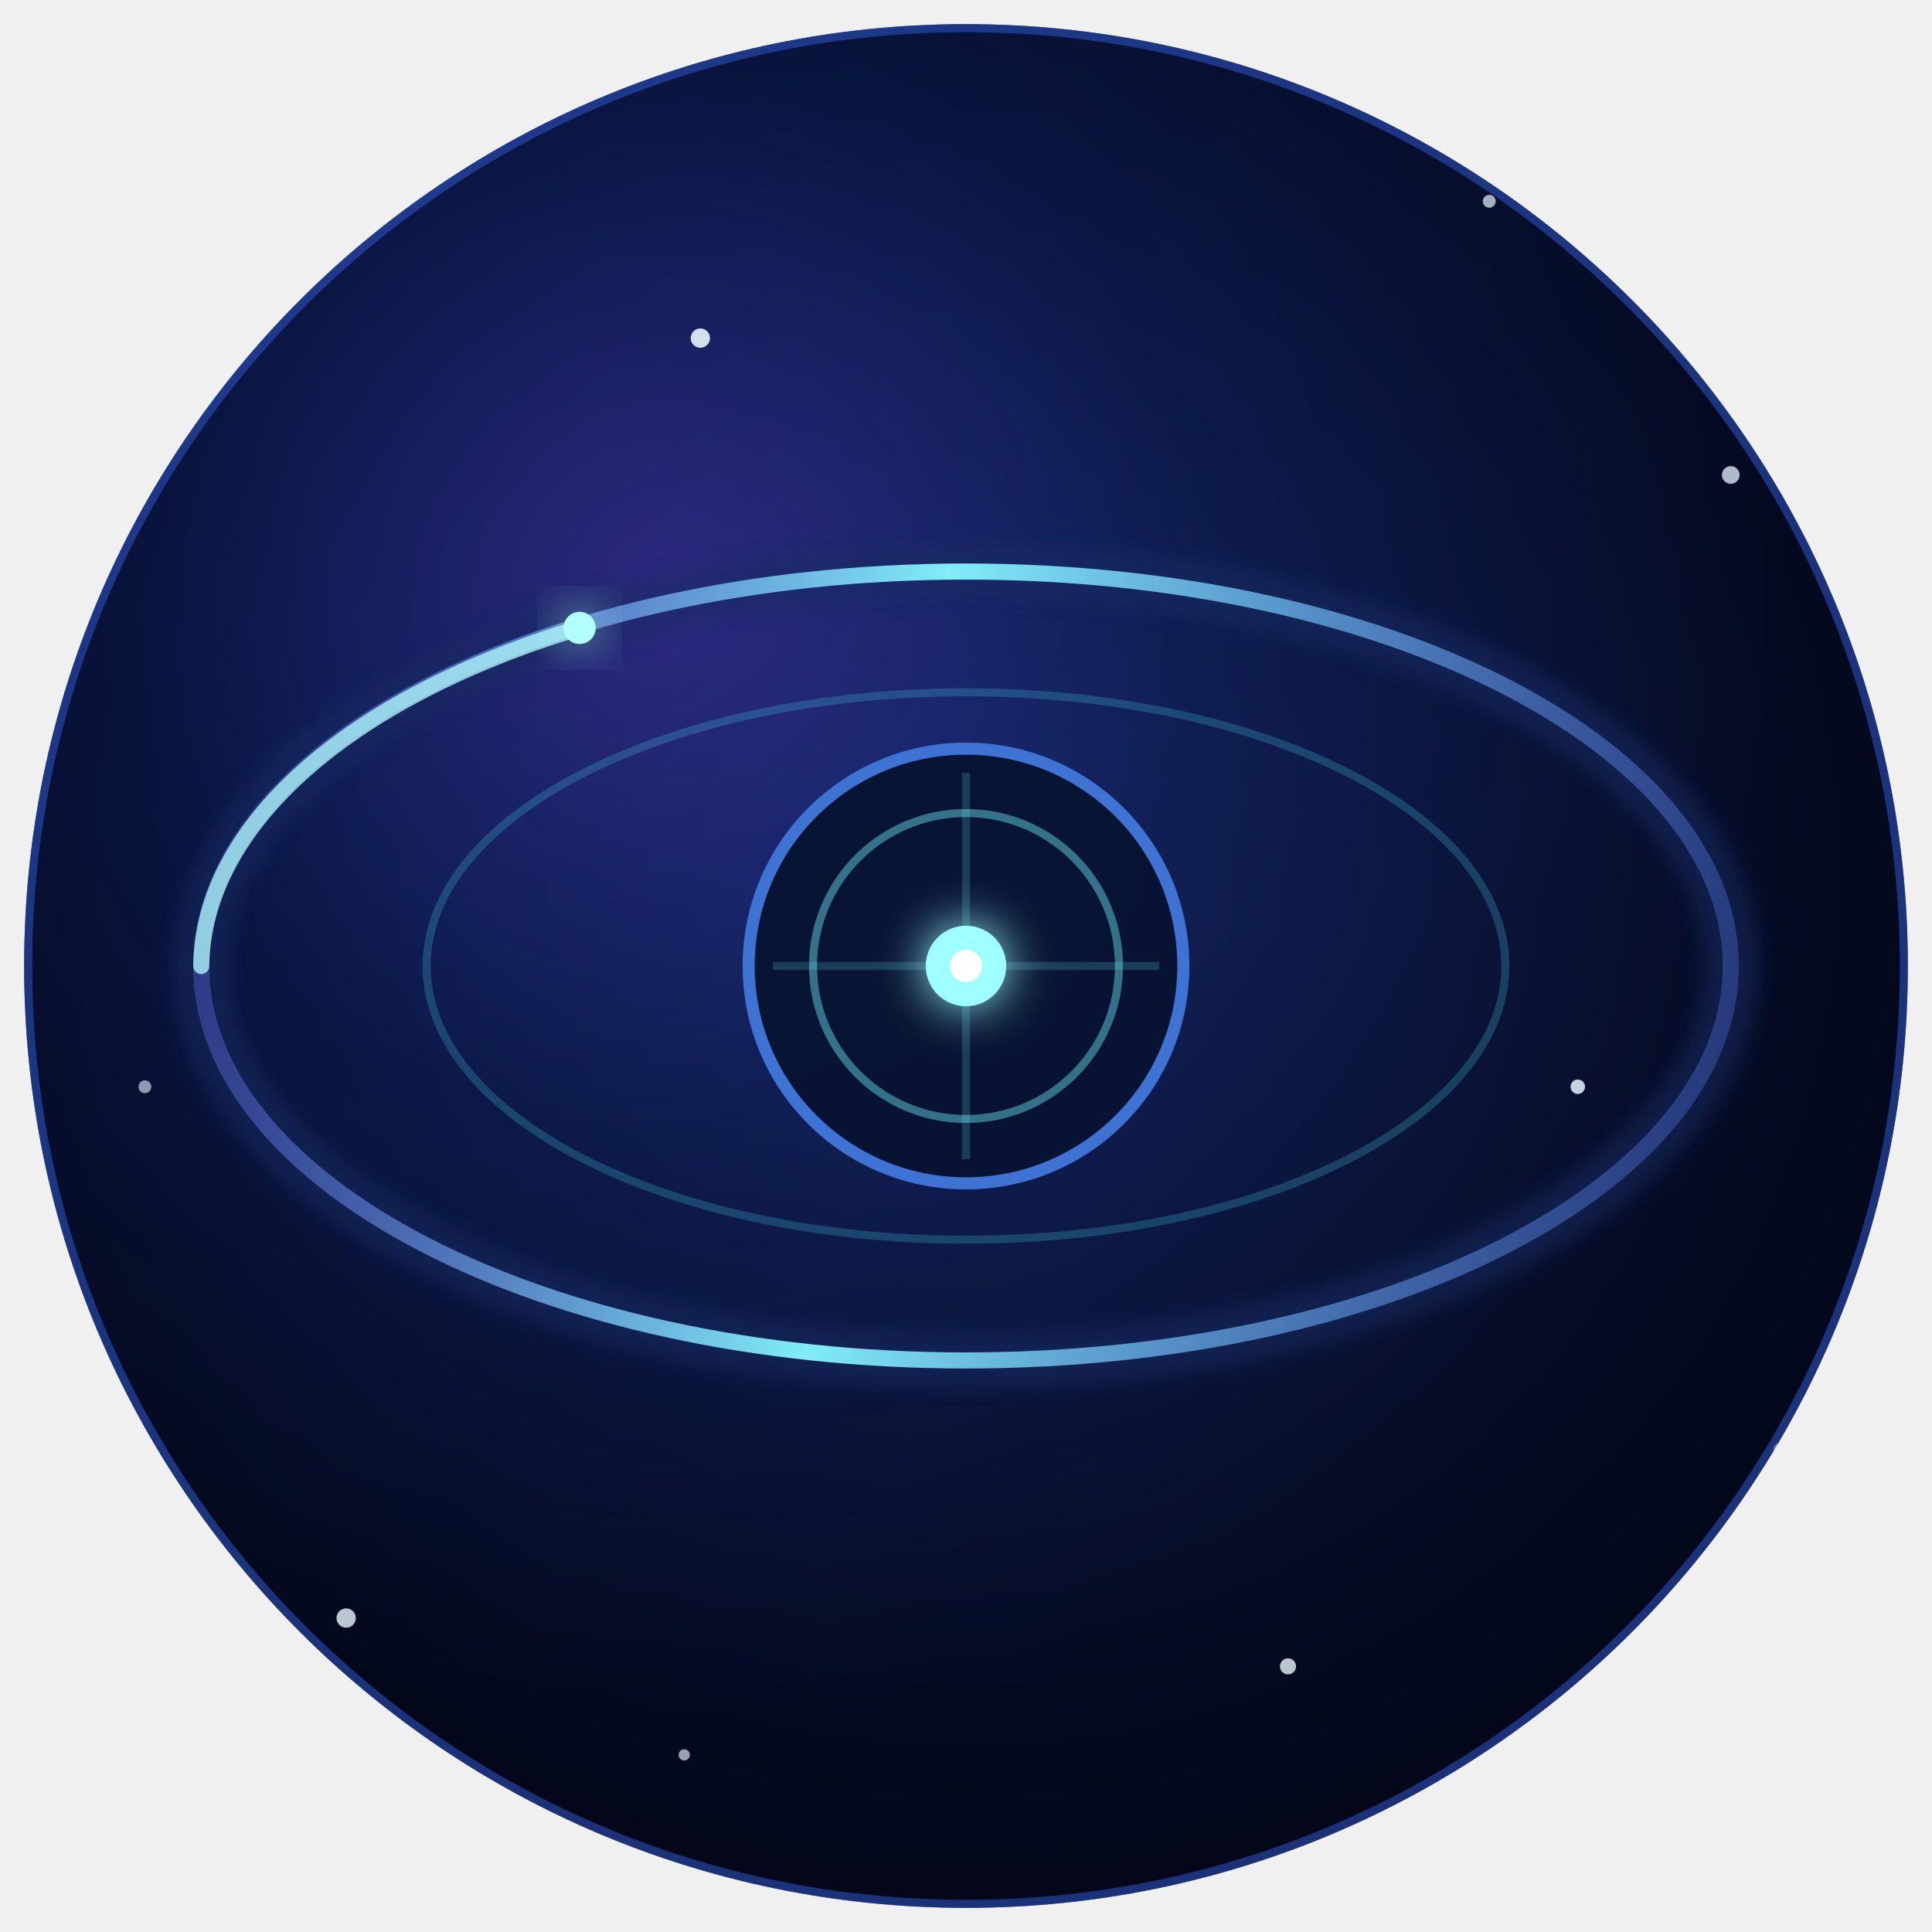
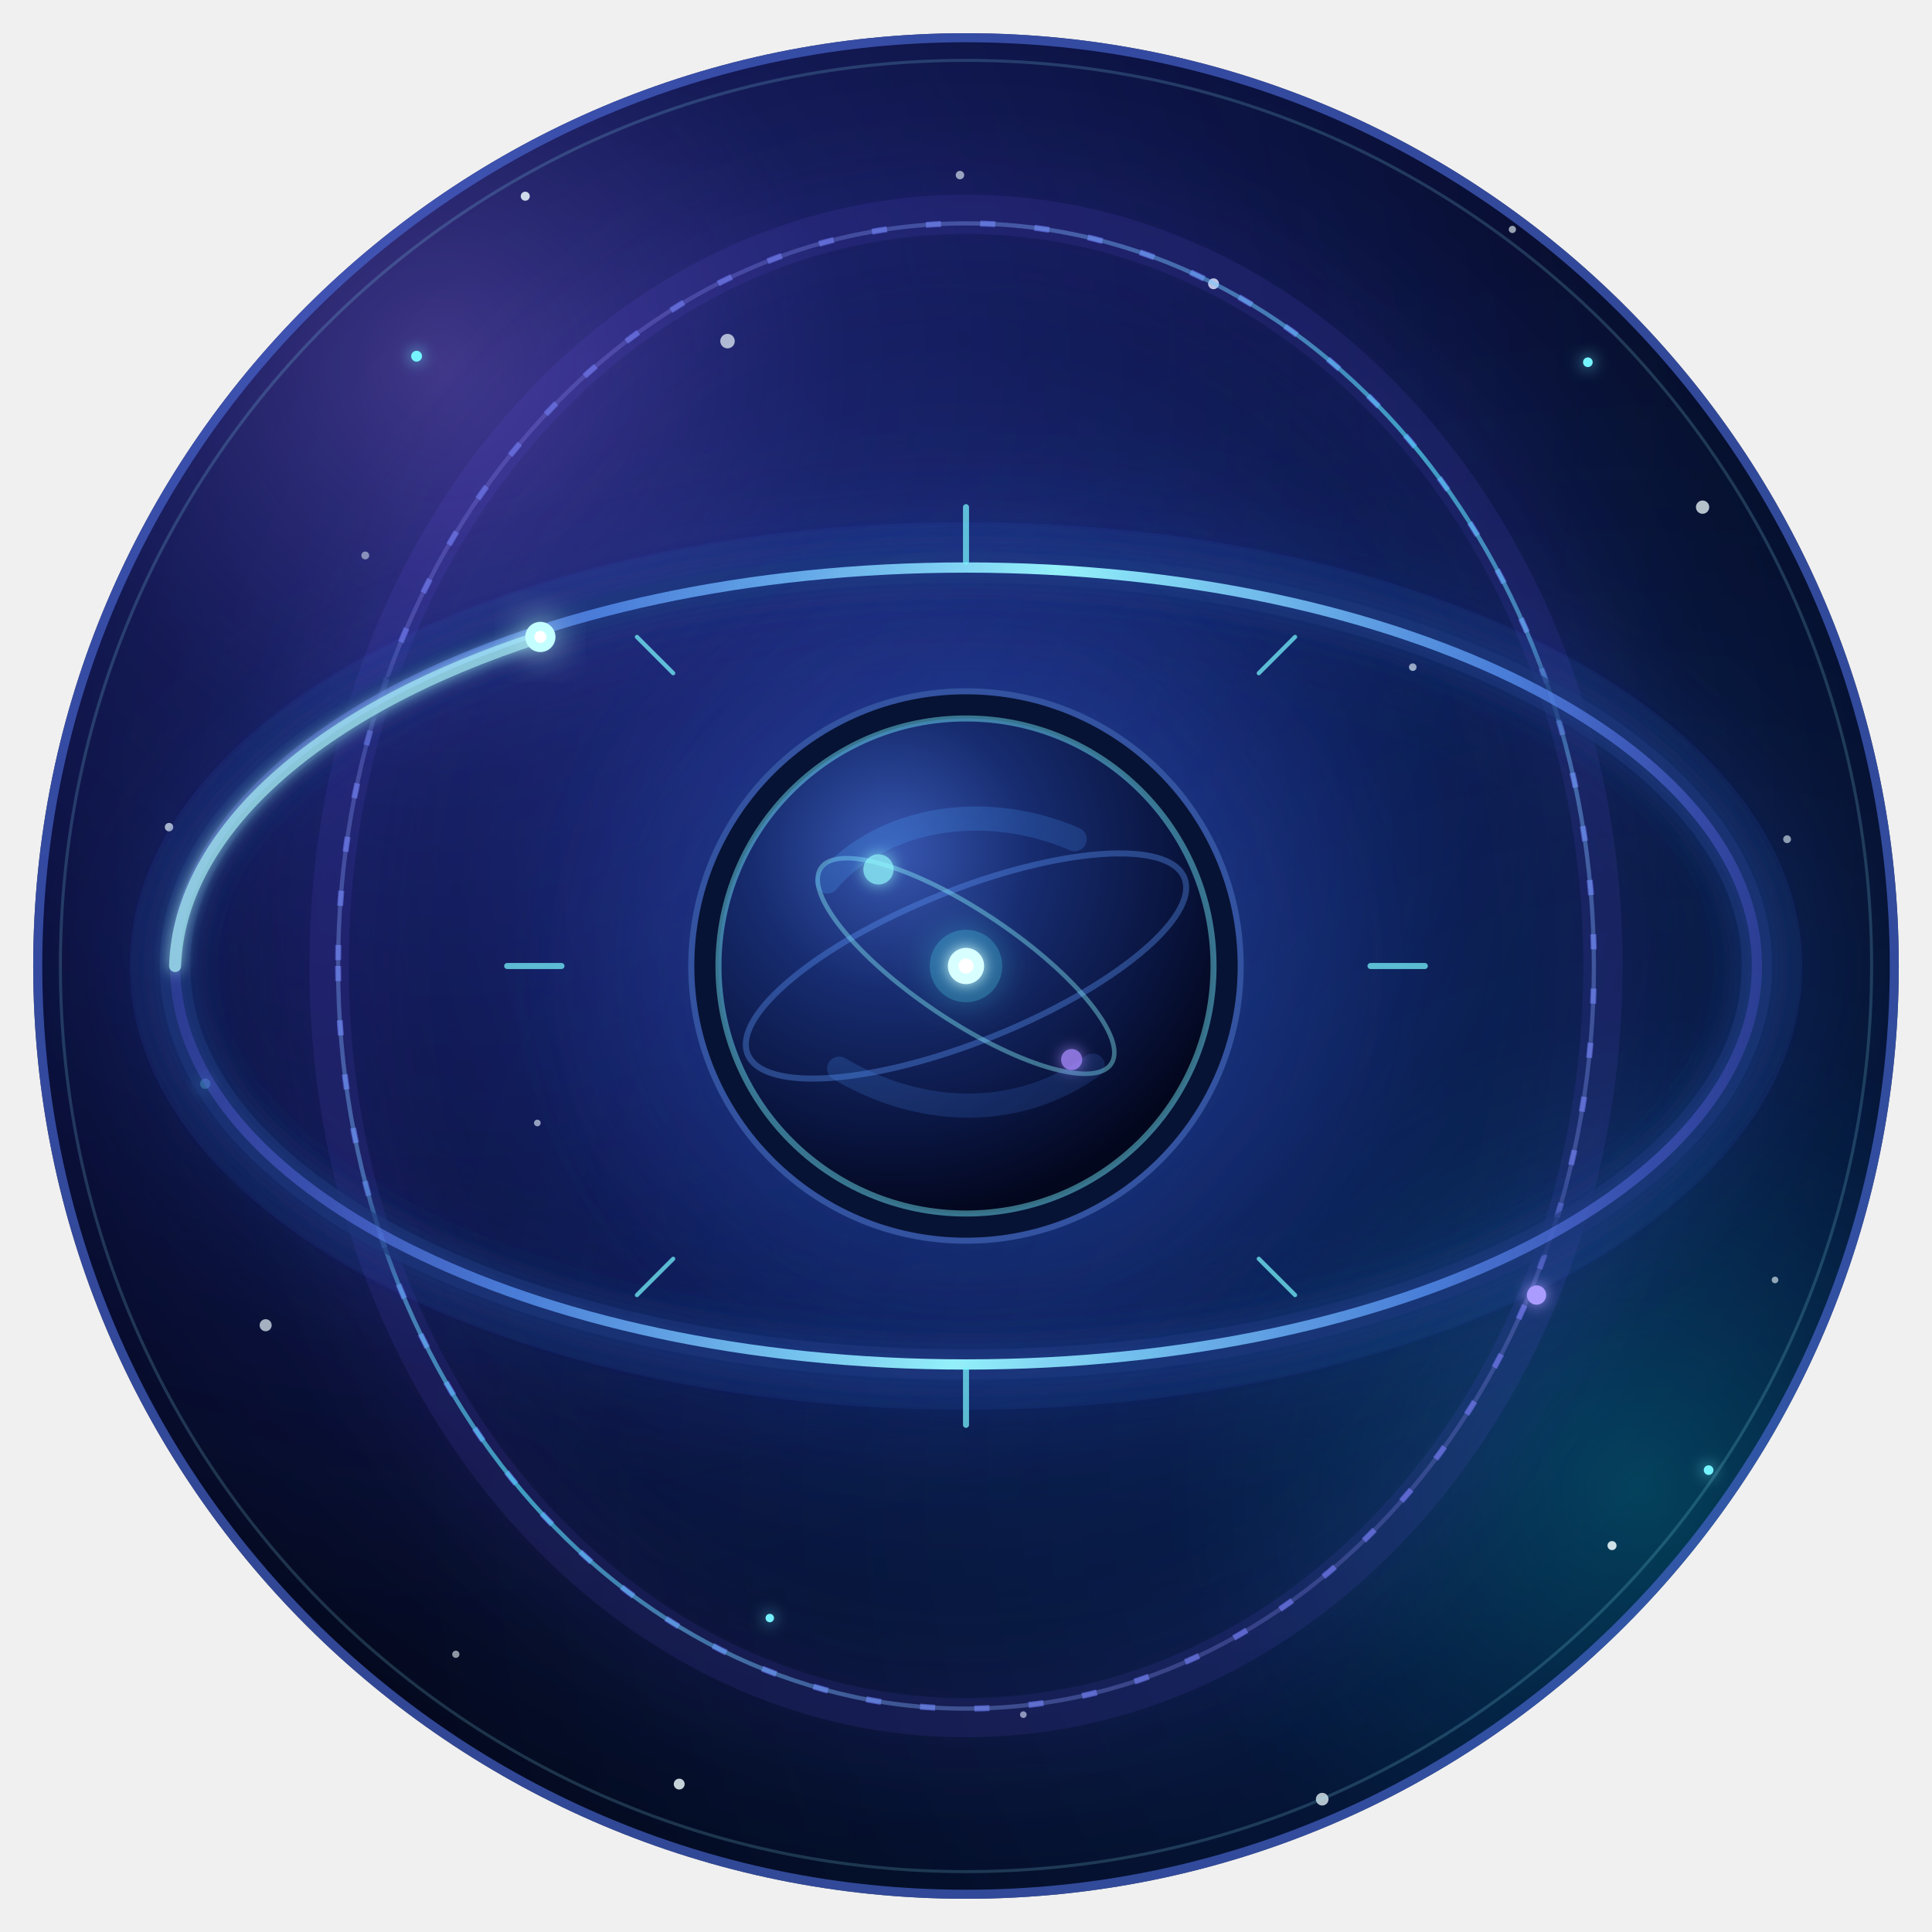
- <svg xmlns="http://www.w3.org/2000/svg" width="240" height="240" viewBox="0 0 240 240" role="img" aria-labelledby="title desc">
+ <svg xmlns="http://www.w3.org/2000/svg" xmlns:xlink="http://www.w3.org/1999/xlink" width="640" height="640" viewBox="0 0 640 640" fill="none" role="img" aria-labelledby="title desc">
  <defs>
-     <radialGradient id="space" cx="50%" cy="45%" r="72%">
-       <stop offset="0" stop-color="#101B46" />
-       <stop offset="0.62" stop-color="#050A22" />
-       <stop offset="1" stop-color="#01020A" />
+     <radialGradient id="space" cx="50%" cy="44%" r="72%">
+       <stop offset="0" stop-color="#172B67" />
+       <stop offset="0.38" stop-color="#0B1640" />
+       <stop offset="0.76" stop-color="#04091F" />
+       <stop offset="1" stop-color="#01020B" />
    </radialGradient>
-     <radialGradient id="nebula" cx="34%" cy="30%" r="60%">
-       <stop offset="0" stop-color="#6B4DFF" stop-opacity="0.38" />
-       <stop offset="0.48" stop-color="#245BFF" stop-opacity="0.12" />
-       <stop offset="1" stop-color="#245BFF" stop-opacity="0" />
+     <radialGradient id="nebulaViolet" cx="22%" cy="18%" r="68%">
+       <stop offset="0" stop-color="#8D6BFF" stop-opacity="0.42" />
+       <stop offset="0.32" stop-color="#4A4BFF" stop-opacity="0.19" />
+       <stop offset="1" stop-color="#242CFF" stop-opacity="0" />
    </radialGradient>
-     <linearGradient id="orbit" x1="12" y1="100" x2="228" y2="140" gradientUnits="userSpaceOnUse">
-       <stop offset="0" stop-color="#6D5CFF" stop-opacity="0.2" />
-       <stop offset="0.45" stop-color="#86F7FF" />
-       <stop offset="1" stop-color="#5D72FF" stop-opacity="0.2" />
+     <radialGradient id="nebulaCyan" cx="86%" cy="78%" r="66%">
+       <stop offset="0" stop-color="#00E5FF" stop-opacity="0.25" />
+       <stop offset="0.38" stop-color="#087DFF" stop-opacity="0.1" />
+       <stop offset="1" stop-color="#087DFF" stop-opacity="0" />
+     </radialGradient>
+     <radialGradient id="coreAura" cx="50%" cy="50%" r="50%">
+       <stop offset="0" stop-color="#D9FFFF" stop-opacity="0.95" />
+       <stop offset="0.16" stop-color="#70F2FF" stop-opacity="0.72" />
+       <stop offset="0.48" stop-color="#4575FF" stop-opacity="0.22" />
+       <stop offset="1" stop-color="#3151FF" stop-opacity="0" />
+     </radialGradient>
+     <radialGradient id="planet" cx="35%" cy="27%" r="74%">
+       <stop offset="0" stop-color="#3858B2" />
+       <stop offset="0.38" stop-color="#172C70" />
+       <stop offset="0.78" stop-color="#09143E" />
+       <stop offset="1" stop-color="#03071E" />
+     </radialGradient>
+     <linearGradient id="planetGlow" x1="150" y1="115" x2="500" y2="520" gradientUnits="userSpaceOnUse">
+       <stop stop-color="#A9FFFF" stop-opacity="0.9" />
+       <stop offset="0.43" stop-color="#4A9FFF" stop-opacity="0.4" />
+       <stop offset="1" stop-color="#5360FF" stop-opacity="0" />
    </linearGradient>
-     <linearGradient id="hull" x1="-12" y1="-8" x2="13" y2="11" gradientUnits="userSpaceOnUse">
-       <stop offset="0" stop-color="#F7FDFF" />
-       <stop offset="0.55" stop-color="#B8D9FF" />
-       <stop offset="1" stop-color="#6D8DDB" />
+     <linearGradient id="orbitPrimary" x1="50" y1="300" x2="590" y2="370" gradientUnits="userSpaceOnUse">
+       <stop stop-color="#6C5CFF" stop-opacity="0.18" />
+       <stop offset="0.25" stop-color="#5D9BFF" stop-opacity="0.74" />
+       <stop offset="0.52" stop-color="#9CFFFF" />
+       <stop offset="0.8" stop-color="#5D9BFF" stop-opacity="0.74" />
+       <stop offset="1" stop-color="#6C5CFF" stop-opacity="0.18" />
    </linearGradient>
-     <linearGradient id="engine" x1="-14" y1="0" x2="-25" y2="0" gradientUnits="userSpaceOnUse">
-       <stop offset="0" stop-color="#B5FFFF" />
-       <stop offset="0.5" stop-color="#3CE8FF" />
-       <stop offset="1" stop-color="#6D5CFF" stop-opacity="0" />
+     <linearGradient id="orbitSecondary" x1="90" y1="120" x2="550" y2="520" gradientUnits="userSpaceOnUse">
+       <stop stop-color="#B276FF" stop-opacity="0.12" />
+       <stop offset="0.5" stop-color="#55E9FF" stop-opacity="0.78" />
+       <stop offset="1" stop-color="#B276FF" stop-opacity="0.12" />
    </linearGradient>
-     <filter id="glow" x="-80%" y="-80%" width="260%" height="260%">
-       <feGaussianBlur stdDeviation="3" result="blur" />
+     <linearGradient id="hull" x1="-32" y1="-21" x2="37" y2="23" gradientUnits="userSpaceOnUse">
+       <stop stop-color="#FFFFFF" />
+       <stop offset="0.27" stop-color="#D7F7FF" />
+       <stop offset="0.62" stop-color="#9DBCF2" />
+       <stop offset="1" stop-color="#4D69B4" />
+     </linearGradient>
+     <linearGradient id="hullShade" x1="0" y1="-15" x2="0" y2="18" gradientUnits="userSpaceOnUse">
+       <stop stop-color="#D8FBFF" stop-opacity="0.9" />
+       <stop offset="1" stop-color="#5C76C1" stop-opacity="0.9" />
+     </linearGradient>
+     <linearGradient id="engineTrail" x1="-39" y1="0" x2="-105" y2="0" gradientUnits="userSpaceOnUse">
+       <stop stop-color="#F4FFFF" />
+       <stop offset="0.25" stop-color="#5CFFFF" stop-opacity="0.95" />
+       <stop offset="0.7" stop-color="#586BFF" stop-opacity="0.42" />
+       <stop offset="1" stop-color="#586BFF" stop-opacity="0" />
+     </linearGradient>
+     <linearGradient id="window" x1="0" y1="-12" x2="18" y2="6" gradientUnits="userSpaceOnUse">
+       <stop stop-color="#D9FFFF" />
+       <stop offset="0.35" stop-color="#55EFFF" />
+       <stop offset="1" stop-color="#3261C9" />
+     </linearGradient>
+     <filter id="largeGlow" x="-100%" y="-100%" width="300%" height="300%">
+       <feGaussianBlur stdDeviation="16" result="blur" />
      <feMerge>
        <feMergeNode in="blur" />
        <feMergeNode in="SourceGraphic" />
      </feMerge>
    </filter>
-     <filter id="soft" x="-50%" y="-50%" width="200%" height="200%">
-       <feGaussianBlur stdDeviation="1.3" />
+     <filter id="mediumGlow" x="-100%" y="-100%" width="300%" height="300%">
+       <feGaussianBlur stdDeviation="6" result="blur" />
+       <feMerge>
+         <feMergeNode in="blur" />
+         <feMergeNode in="SourceGraphic" />
+       </feMerge>
+     </filter>
+     <filter id="smallGlow" x="-100%" y="-100%" width="300%" height="300%">
+       <feGaussianBlur stdDeviation="2.4" result="blur" />
+       <feMerge>
+         <feMergeNode in="blur" />
+         <feMergeNode in="SourceGraphic" />
+       </feMerge>
    </filter>
    <clipPath id="frame">
-       <circle cx="120" cy="120" r="117" />
+       <circle cx="320" cy="320" r="309" />
    </clipPath>
-     <path id="orbitPath" d="M 25 120 A 95 49 0 1 0 215 120 A 95 49 0 1 0 25 120" fill="none" />
+     <path id="primaryOrbit" d="M 58 320 A 262 132 0 1 0 582 320 A 262 132 0 1 0 58 320" />
+     <path id="secondaryOrbit" d="M 112 320 A 208 246 0 1 0 528 320 A 208 246 0 1 0 112 320" />
  </defs>
  <g clip-path="url(#frame)">
-     <circle cx="120" cy="120" r="118" fill="url(#space)" />
-     <circle cx="120" cy="120" r="118" fill="url(#nebula)" />
-     <g fill="#E8F5FF">
-       <circle cx="27" cy="39" r="1.1" opacity="0.8" />
-       <circle cx="57" cy="18" r="0.7" opacity="0.65" />
-       <circle cx="87" cy="42" r="1.2" opacity="0.9" />
-       <circle cx="185" cy="25" r="0.8" opacity="0.7" />
-       <circle cx="215" cy="59" r="1.1" opacity="0.75" />
-       <circle cx="18" cy="135" r="0.8" opacity="0.6" />
-       <circle cx="43" cy="201" r="1.2" opacity="0.8" />
-       <circle cx="85" cy="218" r="0.7" opacity="0.65" />
-       <circle cx="160" cy="207" r="1" opacity="0.8" />
-       <circle cx="221" cy="180" r="0.7" opacity="0.7" />
-       <circle cx="196" cy="135" r="0.9" opacity="0.85" />
+     <circle cx="320" cy="320" r="309" fill="url(#space)" />
+     <circle cx="320" cy="320" r="309" fill="url(#nebulaViolet)" />
+     <circle cx="320" cy="320" r="309" fill="url(#nebulaCyan)" />
+     <g fill="#EFFCFF">
+       <circle cx="71" cy="87" r="2.1" opacity="0.78" />
+       <circle cx="121" cy="184" r="1.3" opacity="0.5" />
+       <circle cx="174" cy="65" r="1.5" opacity="0.85" />
+       <circle cx="241" cy="113" r="2.4" opacity="0.7" />
+       <circle cx="318" cy="58" r="1.4" opacity="0.62" />
+       <circle cx="402" cy="94" r="1.8" opacity="0.82" />
+       <circle cx="501" cy="76" r="1.2" opacity="0.62" />
+       <circle cx="564" cy="168" r="2.2" opacity="0.75" />
+       <circle cx="592" cy="278" r="1.3" opacity="0.6" />
+       <circle cx="56" cy="274" r="1.4" opacity="0.72" />
+       <circle cx="88" cy="439" r="2" opacity="0.68" />
+       <circle cx="151" cy="548" r="1.2" opacity="0.58" />
+       <circle cx="225" cy="591" r="1.8" opacity="0.82" />
+       <circle cx="339" cy="568" r="1.1" opacity="0.6" />
+       <circle cx="438" cy="596" r="2.1" opacity="0.74" />
+       <circle cx="534" cy="512" r="1.5" opacity="0.86" />
+       <circle cx="588" cy="424" r="1.1" opacity="0.6" />
+       <circle cx="468" cy="221" r="1.25" opacity="0.76" />
+       <circle cx="178" cy="372" r="1.1" opacity="0.6" />
    </g>
-     <ellipse cx="120" cy="120" rx="95" ry="49" fill="none" stroke="#142A62" stroke-width="7" opacity="0.55" filter="url(#soft)" />
-     <ellipse cx="120" cy="120" rx="95" ry="49" fill="none" stroke="url(#orbit)" stroke-width="2" opacity="0.95" />
-     <ellipse cx="120" cy="120" rx="67" ry="34" fill="none" stroke="#47DDF4" stroke-width="1" opacity="0.22" />
-     <circle cx="120" cy="120" r="27" fill="#071331" stroke="#4077D9" stroke-width="1.5" opacity="0.95" />
-     <circle cx="120" cy="120" r="19" fill="none" stroke="#6EF3FF" stroke-width="1" opacity="0.42" />
-     <path d="M120 96v48M96 120h48" stroke="#6EF3FF" stroke-width="1" opacity="0.18" />
-     <circle cx="120" cy="120" r="5" fill="#9FFFFF" filter="url(#glow)" />
-     <circle cx="120" cy="120" r="2" fill="#FFFFFF" />
+     <g fill="#75F4FF" filter="url(#smallGlow)">
+       <circle cx="138" cy="118" r="1.8" />
+       <circle cx="526" cy="120" r="1.6" />
+       <circle cx="68" cy="359" r="1.7" />
+       <circle cx="566" cy="487" r="1.6" />
+       <circle cx="255" cy="536" r="1.4" />
+     </g>
+     <ellipse cx="320" cy="320" rx="268" ry="138" fill="none" stroke="#315BC5" stroke-width="18" opacity="0.18" filter="url(#largeGlow)" />
+     <ellipse cx="320" cy="320" rx="211" ry="249" fill="none" stroke="#7357FF" stroke-width="13" opacity="0.14" filter="url(#largeGlow)" />
+     <use xlink:href="#secondaryOrbit" fill="none" stroke="#5D69DD" stroke-width="2" stroke-dasharray="5 13" opacity="0.72" />
+     <use xlink:href="#secondaryOrbit" fill="none" stroke="url(#orbitSecondary)" stroke-width="1.4" opacity="0.82" />
+     <use xlink:href="#primaryOrbit" fill="none" stroke="#1D377C" stroke-width="10" opacity="0.72" filter="url(#mediumGlow)" />
+     <use xlink:href="#primaryOrbit" fill="none" stroke="url(#orbitPrimary)" stroke-width="3.4" opacity="0.96" />
+     <path d="M 58 320 A 262 132 0 0 1 179 211" stroke="#B4FFFF" stroke-width="4" stroke-linecap="round" opacity="0.72" filter="url(#smallGlow)" />
+     <circle cx="320" cy="320" r="155" fill="url(#coreAura)" opacity="0.34" filter="url(#largeGlow)" />
+     <circle cx="320" cy="320" r="91" fill="#071334" stroke="#3352A0" stroke-width="2" />
+     <circle cx="320" cy="320" r="82" fill="url(#planet)" stroke="#75EFFF" stroke-opacity="0.45" stroke-width="2" />
+     <ellipse cx="320" cy="320" rx="78" ry="25" fill="none" stroke="#5E9CFF" stroke-width="2" opacity="0.35" transform="rotate(-22 320 320)" />
+     <ellipse cx="320" cy="320" rx="58" ry="18" fill="none" stroke="#89F8FF" stroke-width="1.5" opacity="0.4" transform="rotate(34 320 320)" />
+     <path d="M274 292C292 271 326 265 356 278M278 354C305 370 337 371 362 353" stroke="url(#planetGlow)" stroke-width="8" stroke-linecap="round" opacity="0.54" />
+     <circle cx="291" cy="288" r="5" fill="#94FFFF" opacity="0.74" filter="url(#smallGlow)" />
+     <circle cx="355" cy="351" r="3.5" fill="#A98BFF" opacity="0.8" filter="url(#smallGlow)" />
+     <circle cx="320" cy="320" r="12" fill="#52EFFF" opacity="0.32" filter="url(#mediumGlow)" />
+     <circle cx="320" cy="320" r="6" fill="#D7FFFF" filter="url(#smallGlow)" />
+     <circle cx="320" cy="320" r="2.5" fill="#FFFFFF" />
+     <g stroke="#78F6FF" stroke-linecap="round" opacity="0.72">
+       <path d="M320 168v18M320 454v18M168 320h18M454 320h18" stroke-width="2" />
+       <path d="M211 211l12 12M417 417l12 12M429 211l-12 12M223 417l-12 12" stroke-width="1.4" />
+     </g>
    <g>
-       <animateMotion dur="6s" repeatCount="indefinite" rotate="auto">
-         <mpath href="#orbitPath" />
+       <animateMotion dur="8s" repeatCount="indefinite" rotate="auto">
+         <mpath xlink:href="#primaryOrbit" />
      </animateMotion>
-       <g transform="rotate(0)">
-         <path d="M -29 0 C -24 -4 -19 -5 -12 -5 L 11 -5 L 19 0 L 11 5 L -12 5 C -19 5 -24 4 -29 0 Z" fill="url(#hull)" stroke="#D6F8FF" stroke-width="0.8" />
-         <path d="M 1 -4 L 8 -1 L 8 2 L 1 4 Z" fill="#243F92" />
-         <path d="M -7 -5 L -16 -13 L -12 -4 Z" fill="#4A6FCC" stroke="#AEDCFF" stroke-width="0.6" />
-         <path d="M -7 5 L -16 13 L -12 4 Z" fill="#4A6FCC" stroke="#AEDCFF" stroke-width="0.6" />
-         <path d="M 11 -4 L 16 -9 L 14 -2 Z" fill="#6D8FFF" />
-         <path d="M 11 4 L 16 9 L 14 2 Z" fill="#6D8FFF" />
-         <path d="M -27 0 L -43 0" stroke="url(#engine)" stroke-width="4" stroke-linecap="round" filter="url(#glow)" />
-         <circle cx="5" cy="-1.6" r="1" fill="#6EFFFF" />
+       <g transform="scale(1.06)">
+         <path d="M-50 0L-122 0" stroke="#4F6EFF" stroke-width="18" stroke-linecap="round" opacity="0.2" filter="url(#largeGlow)" />
+         <path d="M-42 0L-112 0" stroke="url(#engineTrail)" stroke-width="8" stroke-linecap="round" filter="url(#mediumGlow)" />
+         <path d="M-43 0L-83 0" stroke="#E2FFFF" stroke-width="3" stroke-linecap="round" filter="url(#smallGlow)" />
+         <path d="M-20-12L-48-42L-38-8Z" fill="#5672C8" stroke="#BCEBFF" stroke-width="1.5" />
+         <path d="M-20 12L-48 42L-38 8Z" fill="#425DB2" stroke="#A7E3FF" stroke-width="1.5" />
+         <path d="M20-10L40-28L34-6Z" fill="#6B8CF1" stroke="#BDEBFF" stroke-width="1.2" />
+         <path d="M20 10L40 28L34 6Z" fill="#536FD1" stroke="#A7E3FF" stroke-width="1.2" />
+         <path d="M-51 0C-39-13-24-19-6-19H27C39-19 50-10 61 0C50 10 39 19 27 19H-6C-24 19-39 13-51 0Z" fill="url(#hull)" stroke="#E6FFFF" stroke-width="1.7" />
+         <path d="M-10-17H28C39-17 47-10 54 0C47 10 39 17 28 17H-10Z" fill="url(#hullShade)" opacity="0.62" />
+         <path d="M13-13C22-12 31-8 38-1L38 2C31 8 22 12 13 13L6 7L6-7Z" fill="url(#window)" stroke="#D2FFFF" stroke-width="1.2" />
+         <path d="M17-9L31-3L22 4L10 2Z" fill="#E8FFFF" opacity="0.45" />
+         <path d="M-7-15L-15 0L-7 15" stroke="#6B8DDF" stroke-width="2" opacity="0.8" />
+         <path d="M42-7L55 0L42 7" stroke="#D9FFFF" stroke-width="2" stroke-linecap="round" />
+         <circle cx="-27" cy="-4" r="2" fill="#78FFFF" />
+         <circle cx="-27" cy="4" r="2" fill="#8E7CFF" />
      </g>
    </g>
-     <path d="M 25 120 A 95 49 0 0 1 72 78" fill="none" stroke="#B3FFFF" stroke-width="2" stroke-linecap="round" opacity="0.75" />
-     <circle cx="72" cy="78" r="2" fill="#B3FFFF" filter="url(#glow)" />
-     <circle cx="120" cy="120" r="117" fill="none" stroke="#2E55C9" stroke-width="2" opacity="0.55" />
+     <circle cx="179" cy="211" r="5" fill="#C4FFFF" filter="url(#mediumGlow)" />
+     <circle cx="179" cy="211" r="2" fill="#FFFFFF" />
+     <circle cx="509" cy="429" r="3.2" fill="#AA9CFF" filter="url(#smallGlow)" />
+     <circle cx="320" cy="320" r="308" stroke="#4967D2" stroke-width="4" opacity="0.66" />
+     <circle cx="320" cy="320" r="300" stroke="#8FEFFF" stroke-width="1" opacity="0.18" />
  </g>
</svg>
